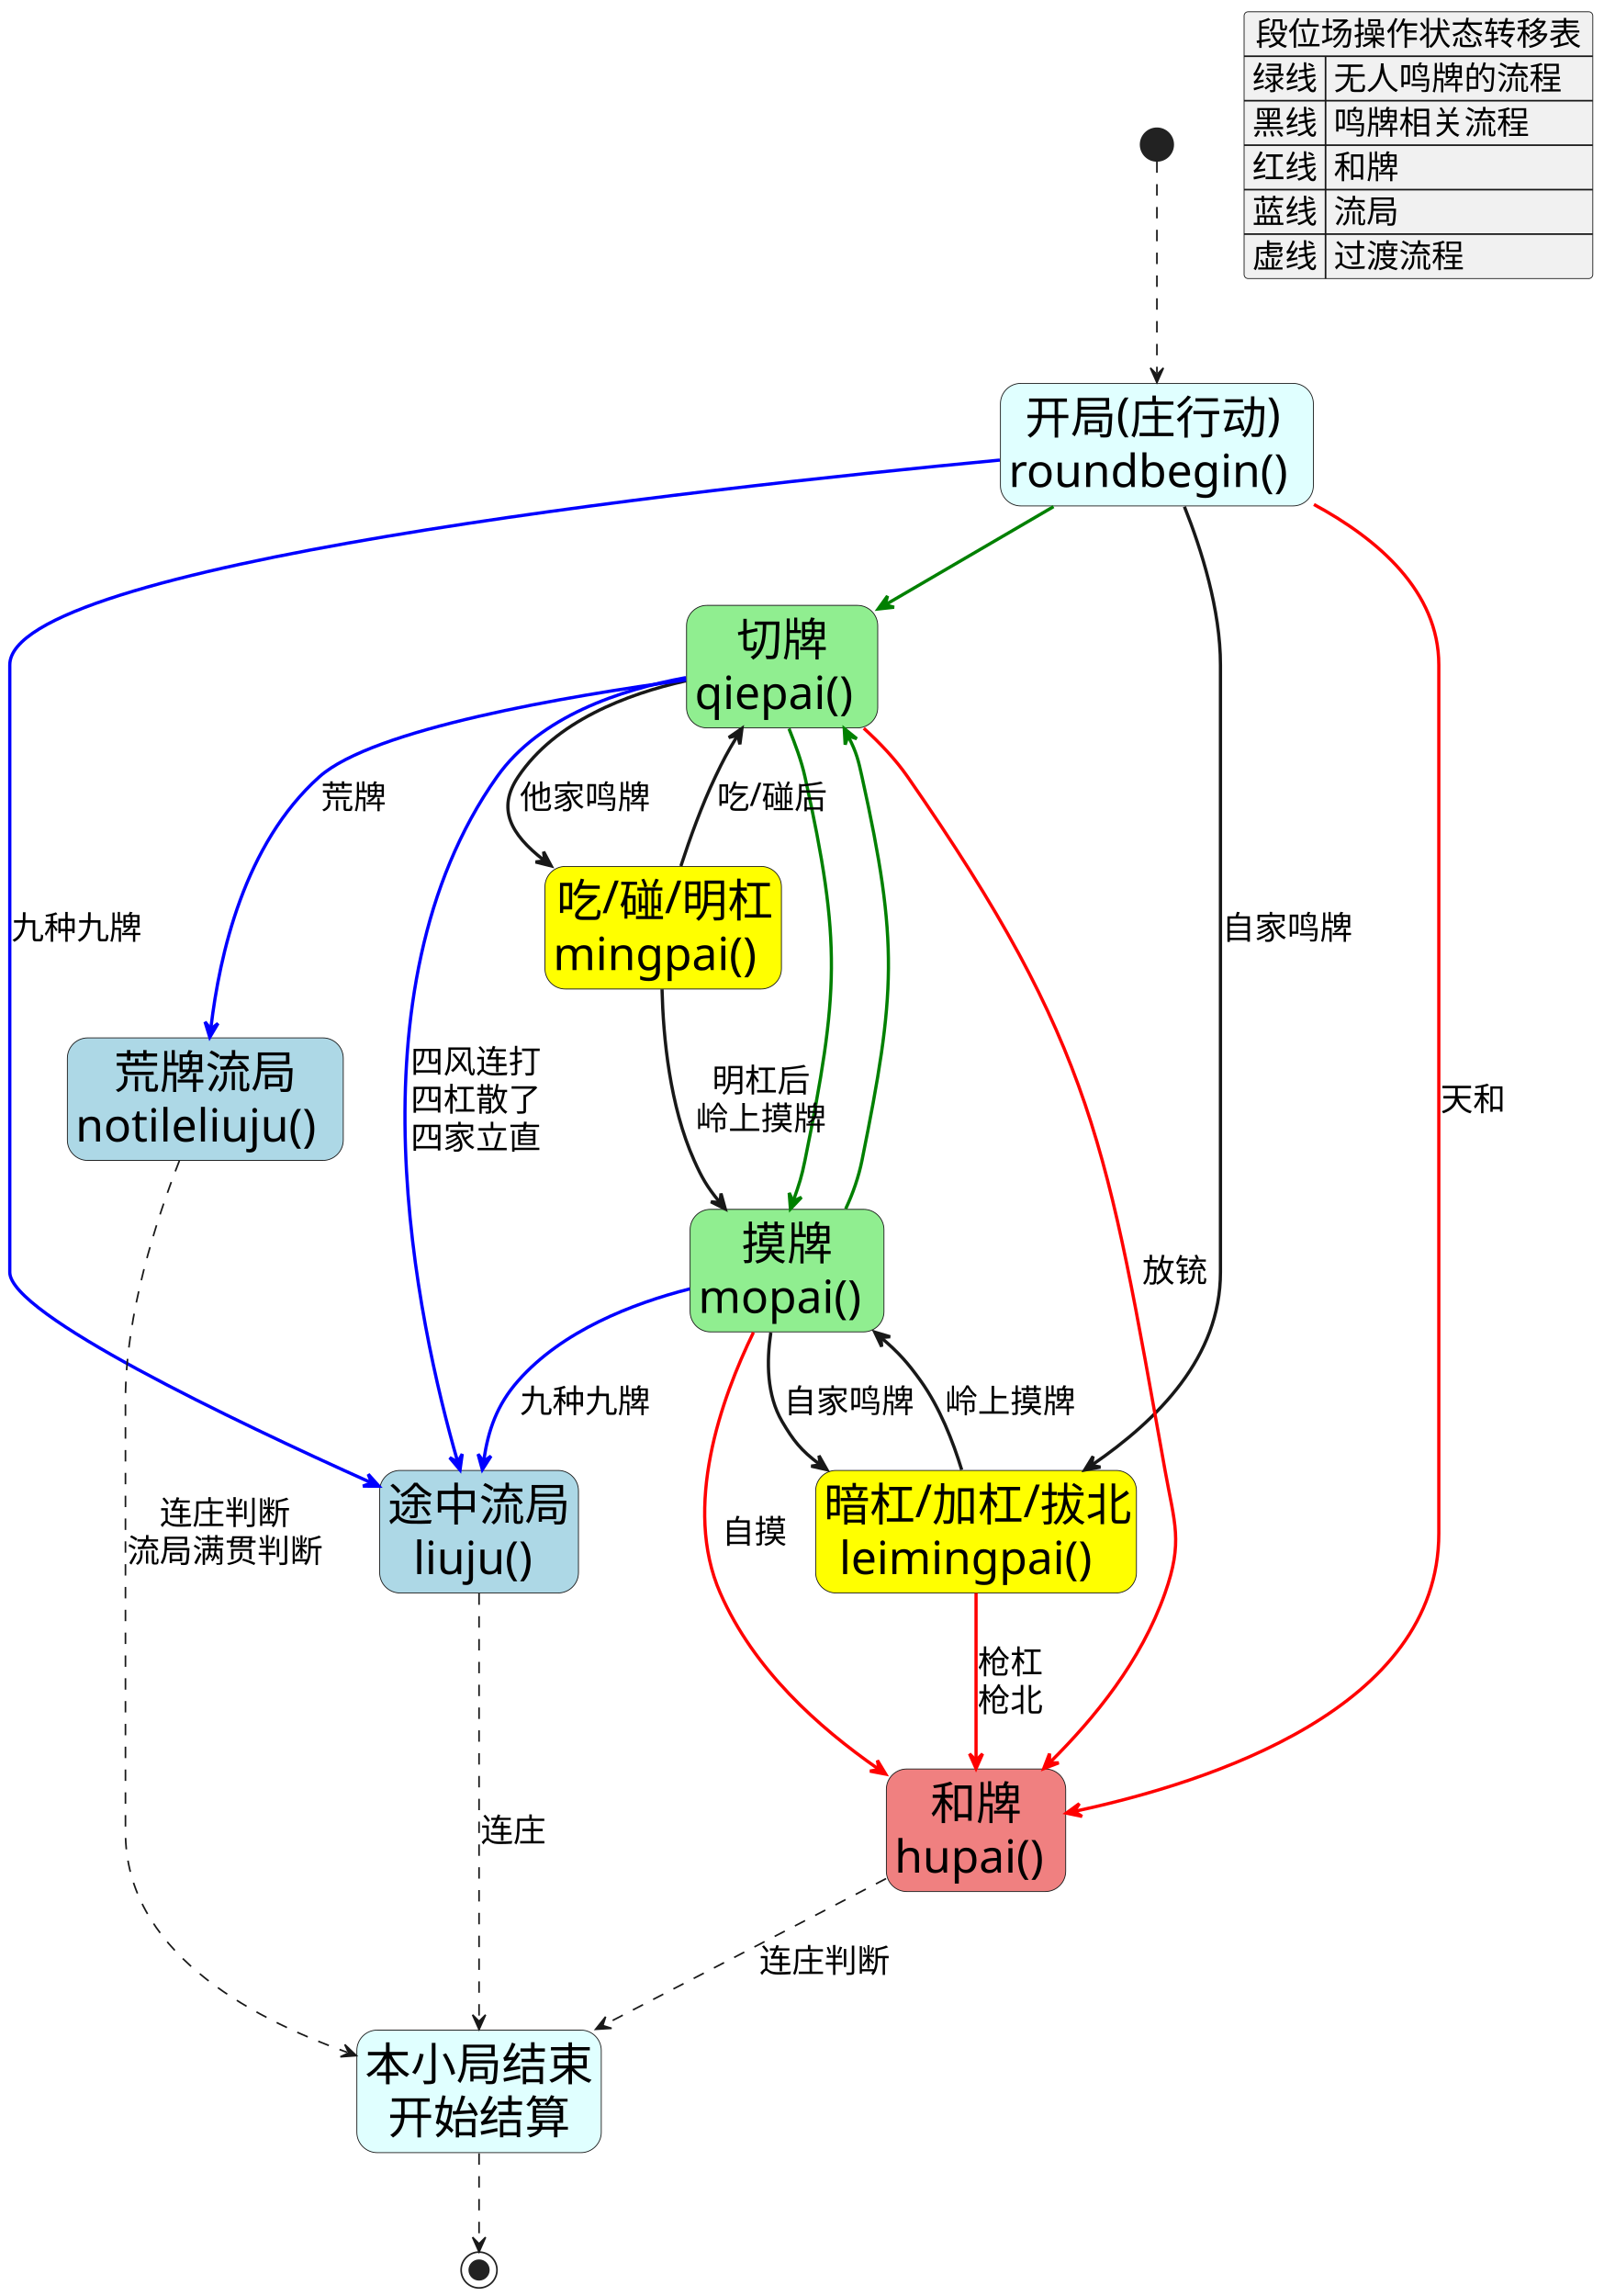
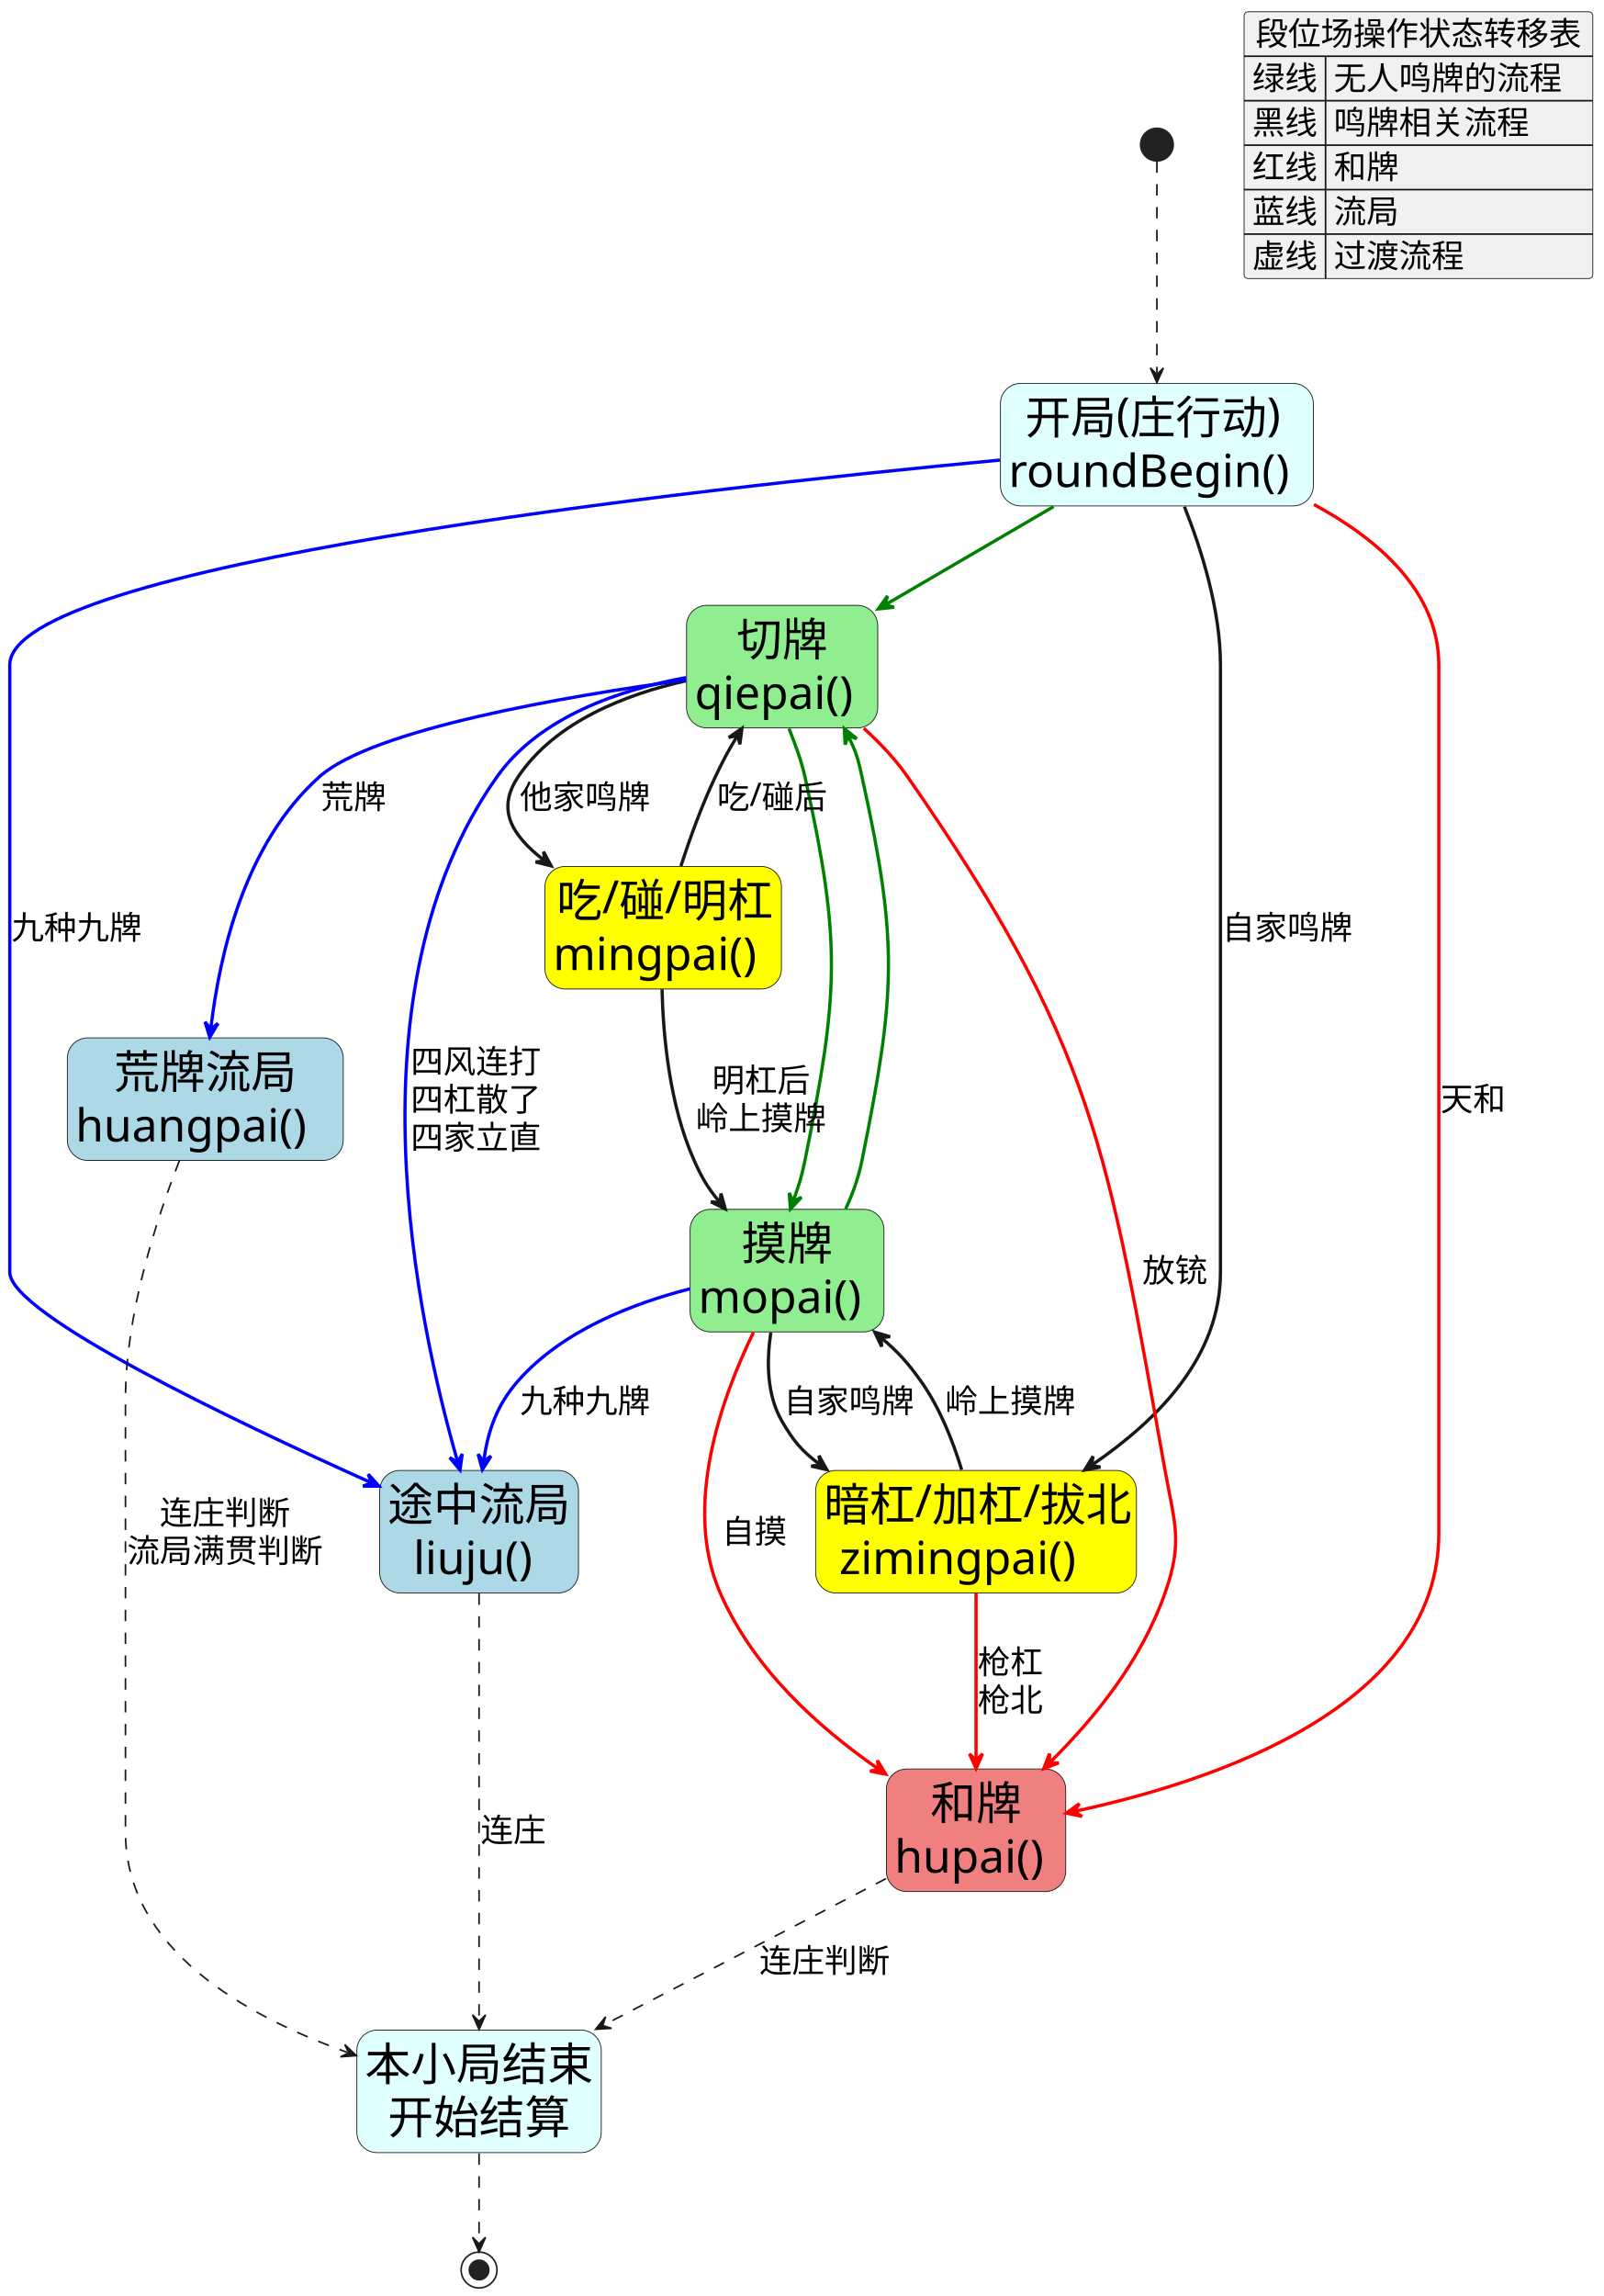
<svg xmlns="http://www.w3.org/2000/svg" contentStyleType="text/css" data-diagram-type="STATE" height="2113.5px" preserveAspectRatio="none" style="width:1476px;height:2113px;background:#FFFFFF;" version="1.1" viewBox="0 0 1476 2113" width="1476px" zoomAndPan="magnify">
  <defs />
  <g>
    <rect fill="#E0FFFF" height="112.781" rx="18.75" ry="18.75" style="stroke:#181818;stroke-width:0.75;" width="288.082" x="920.955" y="352.825" />
    <text fill="#000000" font-family="'微软雅黑'" font-size="42" lengthAdjust="spacing" textLength="242.772" x="943.61" y="399.31">开局(庄行动)
        </text>
-     <text fill="#000000" font-family="'微软雅黑'" font-size="42" lengthAdjust="spacing" textLength="273.082" x="928.455" y="448.201">roundbegin()
+     <text fill="#000000" font-family="'微软雅黑'" font-size="42" lengthAdjust="spacing" textLength="273.082" x="928.455" y="448.201">roundBegin()
        </text>
    <rect fill="#90EE90" height="112.781" rx="18.75" ry="18.75" style="stroke:#181818;stroke-width:0.75;" width="176.007" x="631.995" y="557.11" />
    <text fill="#000000" font-family="'微软雅黑'" font-size="42" lengthAdjust="spacing" textLength="84" x="677.998" y="603.596">切牌
        </text>
    <text fill="#000000" font-family="'微软雅黑'" font-size="42" lengthAdjust="spacing" textLength="161.007" x="639.495" y="652.486">qiepai()
        </text>
    <rect fill="#90EE90" height="112.781" rx="18.75" ry="18.75" style="stroke:#181818;stroke-width:0.75;" width="178.447" x="635.28" y="1112.95" />
    <text fill="#000000" font-family="'微软雅黑'" font-size="42" lengthAdjust="spacing" textLength="84" x="682.503" y="1159.436">摸牌
        </text>
    <text fill="#000000" font-family="'微软雅黑'" font-size="42" lengthAdjust="spacing" textLength="163.447" x="642.78" y="1208.326">mopai()
        </text>
    <rect fill="#FFFF00" height="112.781" rx="18.75" ry="18.75" style="stroke:#181818;stroke-width:0.75;" width="217.699" x="501.645" y="797.38" />
    <text fill="#000000" font-family="'微软雅黑'" font-size="42" lengthAdjust="spacing" textLength="196.302" x="512.344" y="843.865">吃/碰/明杠
        </text>
    <text fill="#000000" font-family="'微软雅黑'" font-size="42" lengthAdjust="spacing" textLength="202.699" x="509.145" y="892.756">mingpai()
        </text>
    <rect fill="#FFFF00" height="112.781" rx="18.75" ry="18.75" style="stroke:#181818;stroke-width:0.75;" width="295.302" x="750.855" y="1353.235" />
    <text fill="#000000" font-family="'微软雅黑'" font-size="42" lengthAdjust="spacing" textLength="280.302" x="758.355" y="1399.72">暗杠/加杠/拔北
        </text>
-     <text fill="#000000" font-family="'微软雅黑'" font-size="42" lengthAdjust="spacing" textLength="251.877" x="772.567" y="1448.611">leimingpai()
+     <text fill="#000000" font-family="'微软雅黑'" font-size="42" lengthAdjust="spacing" textLength="251.877" x="772.567" y="1448.611">zimingpai()
        </text>
    <rect fill="#F08080" height="112.781" rx="18.75" ry="18.75" style="stroke:#181818;stroke-width:0.75;" width="165.076" x="815.955" y="1628.005" />
    <text fill="#000000" font-family="'微软雅黑'" font-size="42" lengthAdjust="spacing" textLength="84" x="856.493" y="1674.491">和牌
        </text>
    <text fill="#000000" font-family="'微软雅黑'" font-size="42" lengthAdjust="spacing" textLength="150.076" x="823.455" y="1723.381">hupai()
        </text>
    <rect fill="#ADD8E6" height="112.781" rx="18.75" ry="18.75" style="stroke:#181818;stroke-width:0.75;" width="253.977" x="62.01" y="955.165" />
    <text fill="#000000" font-family="'微软雅黑'" font-size="42" lengthAdjust="spacing" textLength="168.001" x="104.998" y="1001.65">荒牌流局
        </text>
-     <text fill="#000000" font-family="'微软雅黑'" font-size="42" lengthAdjust="spacing" textLength="238.977" x="69.51" y="1050.541">notileliuju()
+     <text fill="#000000" font-family="'微软雅黑'" font-size="42" lengthAdjust="spacing" textLength="238.977" x="69.51" y="1050.541">huangpai()
        </text>
    <rect fill="#ADD8E6" height="112.781" rx="18.75" ry="18.75" style="stroke:#181818;stroke-width:0.75;" width="183.001" x="349.5" y="1353.235" />
    <text fill="#000000" font-family="'微软雅黑'" font-size="42" lengthAdjust="spacing" textLength="168.001" x="357" y="1399.72">途中流局
        </text>
    <text fill="#000000" font-family="'微软雅黑'" font-size="42" lengthAdjust="spacing" textLength="121.017" x="380.492" y="1448.611">liuju()
        </text>
    <rect fill="#E0FFFF" height="112.781" rx="18.75" ry="18.75" style="stroke:#181818;stroke-width:0.75;" width="225.001" x="328.5" y="1868.29" />
    <text fill="#000000" font-family="'微软雅黑'" font-size="42" lengthAdjust="spacing" textLength="210.001" x="336" y="1914.775">本小局结束
        </text>
    <text fill="#000000" font-family="'微软雅黑'" font-size="42" lengthAdjust="spacing" textLength="168.001" x="357" y="1963.666">开始结算
        </text>
    <g class="entity" data-entity=".........." data-source-line="55" data-uid="ent0011" id="entity_..........">
      <rect fill="#F1F1F1" height="245.531" rx="3.75" ry="3.75" style="stroke:#181818;stroke-width:0.75;" width="321" x="1145.25" y="10.825" />
      <text fill="#000000" font-family="'微软雅黑'" font-size="30" lengthAdjust="spacing" textLength="300" x="1155.75" y="41.672">段位场操作状态转移表
            </text>
      <line style="stroke:#181818;stroke-width:1.5;" x1="1220.25" x2="1220.25" y1="51.747" y2="256.356" />
      <line style="stroke:#181818;stroke-width:1.5;" x1="1145.25" x2="1466.25" y1="51.747" y2="51.747" />
      <text fill="#000000" font-family="'微软雅黑'" font-size="30" lengthAdjust="spacing" textLength="60" x="1152.75" y="82.594">绿线
            </text>
      <text fill="#000000" font-family="'微软雅黑'" font-size="30" lengthAdjust="spacing" textLength="210" x="1227.75" y="82.594">无人鸣牌的流程
            </text>
      <line style="stroke:#181818;stroke-width:1.5;" x1="1145.25" x2="1466.25" y1="92.669" y2="92.669" />
      <text fill="#000000" font-family="'微软雅黑'" font-size="30" lengthAdjust="spacing" textLength="60" x="1152.75" y="123.516">黑线
            </text>
      <text fill="#000000" font-family="'微软雅黑'" font-size="30" lengthAdjust="spacing" textLength="180" x="1227.75" y="123.516">鸣牌相关流程
            </text>
      <line style="stroke:#181818;stroke-width:1.5;" x1="1145.25" x2="1466.25" y1="133.591" y2="133.591" />
      <text fill="#000000" font-family="'微软雅黑'" font-size="30" lengthAdjust="spacing" textLength="60" x="1152.75" y="164.438">红线
            </text>
      <text fill="#000000" font-family="'微软雅黑'" font-size="30" lengthAdjust="spacing" textLength="60" x="1227.75" y="164.438">和牌
            </text>
      <line style="stroke:#181818;stroke-width:1.5;" x1="1145.25" x2="1466.25" y1="174.513" y2="174.513" />
      <text fill="#000000" font-family="'微软雅黑'" font-size="30" lengthAdjust="spacing" textLength="60" x="1152.75" y="205.359">蓝线
            </text>
      <text fill="#000000" font-family="'微软雅黑'" font-size="30" lengthAdjust="spacing" textLength="60" x="1227.75" y="205.359">流局
            </text>
      <line style="stroke:#181818;stroke-width:1.5;" x1="1145.25" x2="1466.25" y1="215.435" y2="215.435" />
      <text fill="#000000" font-family="'微软雅黑'" font-size="30" lengthAdjust="spacing" textLength="60" x="1152.75" y="246.281">虚线
            </text>
      <text fill="#000000" font-family="'微软雅黑'" font-size="30" lengthAdjust="spacing" textLength="120" x="1227.75" y="246.281">过渡流程
            </text>
    </g>
    <ellipse cx="1065" cy="133.075" fill="#222222" rx="15" ry="15" style="stroke:#222222;stroke-width:1.5;" />
    <ellipse cx="441" cy="2089.075" fill="none" rx="16.5" ry="16.5" style="stroke:#222222;stroke-width:1.5;" />
    <ellipse cx="441" cy="2089.075" fill="#222222" rx="9" ry="9" style="stroke:#222222;stroke-width:1.5;" />
    <g class="link" data-entity-1=".start." data-entity-2="S1" data-source-line="20" data-uid="lnk3" id="link_.start._S1">
      <path d="M1065,148.495 C1065,185.455 1065,278.635 1065,343.12" fill="none" id="*start*-to-S1" style="stroke:#181818;stroke-width:1.5;stroke-dasharray:10.5,10.5;" />
      <polygon fill="#181818" points="1065,352.12,1071,338.62,1065,344.62,1059,338.62,1065,352.12" style="stroke:#181818;stroke-width:1.5;" />
    </g>
    <g class="link" data-entity-1="S1" data-entity-2="S2" data-source-line="23" data-uid="lnk4" id="link_S1_S2">
      <path d="M969.81,466.255 C919.35,495.685 865.534,527.09 816.139,555.905" fill="none" id="S1-to-S2" style="stroke:#008000;stroke-width:3;" />
      <polygon fill="#008000" points="808.365,560.44,823.049,558.82,814.843,556.661,817.003,548.455,808.365,560.44" style="stroke:#008000;stroke-width:3;" />
    </g>
    <g class="link" data-entity-1="S2" data-entity-2="S3" data-source-line="24" data-uid="lnk5" id="link_S2_S3">
      <path d="M726.3,670.54 C731.91,684.595 737.7,699.94 741,714.88 C774.915,868.09 772.02,914.125 741,1067.95 C737.985,1082.89 735.687,1089.889 730.647,1104.079" fill="none" id="S2-to-S3" style="stroke:#008000;stroke-width:3;" />
      <polygon fill="#008000" points="727.635,1112.56,737.807,1101.847,730.145,1105.493,726.499,1097.831,727.635,1112.56" style="stroke:#008000;stroke-width:3;" />
    </g>
    <g class="link" data-entity-1="S3" data-entity-2="S2" data-source-line="25" data-uid="lnk6" id="link_S3_S2">
      <path d="M778.47,1112.56 C785.175,1098.37 790.485,1082.89 793.5,1067.95 C824.52,914.125 827.415,868.09 793.5,714.88 C790.2,699.94 788.52,692.602 781.305,678.547" fill="none" id="S3-to-S2" style="stroke:#008000;stroke-width:3;" />
      <polygon fill="#008000" points="777.195,670.54,778.022,685.29,780.62,677.212,788.698,679.81,777.195,670.54" style="stroke:#008000;stroke-width:3;" />
    </g>
    <g class="link" data-entity-1="S1" data-entity-2="S5" data-source-line="28" data-uid="lnk7" id="link_S1_S5">
      <path d="M1090.32,466.285 C1106.13,506.02 1123.5,561.235 1123.5,611.995 C1123.5,611.995 1123.5,611.995 1123.5,1170.835 C1123.5,1248.895 1066.013,1306.469 1005.923,1347.749" fill="none" id="S1-to-S5" style="stroke:#181818;stroke-width:3;" />
      <polygon fill="#181818" points="998.505,1352.845,1013.03,1350.147,1004.687,1348.599,1006.235,1340.256,998.505,1352.845" style="stroke:#181818;stroke-width:3;" />
      <text fill="#000000" font-family="'微软雅黑'" font-size="30" lengthAdjust="spacing" textLength="120" x="1125" y="864.377">自家鸣牌
            </text>
    </g>
    <g class="link" data-entity-1="S2" data-entity-2="S4" data-source-line="30" data-uid="lnk8" id="link_S2_S4">
      <path d="M631.425,626.56 C576.975,638.755 511.275,663.73 477,714.88 C457.185,744.445 470.169,767.756 500.259,791.321" fill="none" id="S2-to-S4" style="stroke:#181818;stroke-width:3;" />
      <polygon fill="#181818" points="507.345,796.87,500.416,783.823,501.44,792.246,493.017,793.27,507.345,796.87" style="stroke:#181818;stroke-width:3;" />
      <text fill="#000000" font-family="'微软雅黑'" font-size="30" lengthAdjust="spacing" textLength="120" x="478.5" y="744.227">他家鸣牌
            </text>
    </g>
    <g class="link" data-entity-1="S4" data-entity-2="S2" data-source-line="31" data-uid="lnk9" id="link_S4_S2">
      <path d="M626.79,797.035 C635.07,771.52 646.02,741.13 658.5,714.88 C665.58,699.985 669.648,692.2 678.318,678.01" fill="none" id="S4-to-S2" style="stroke:#181818;stroke-width:3;" />
      <polygon fill="#181818" points="683.01,670.33,670.851,678.722,679.1,676.73,681.091,684.978,683.01,670.33" style="stroke:#181818;stroke-width:3;" />
      <text fill="#000000" font-family="'微软雅黑'" font-size="30" lengthAdjust="spacing" textLength="100.107" x="660" y="744.227">吃/碰后
            </text>
    </g>
    <g class="link" data-entity-1="S4" data-entity-2="S3" data-source-line="32" data-uid="lnk10" id="link_S4_S3">
      <path d="M609.435,910.465 C610.515,954.835 616.56,1017.79 639,1067.95 C646.08,1083.79 650.783,1092.071 661.928,1105.661" fill="none" id="S4-to-S3" style="stroke:#181818;stroke-width:3;" />
      <polygon fill="#181818" points="667.635,1112.62,663.714,1098.377,662.879,1106.821,654.435,1105.986,667.635,1112.62" style="stroke:#181818;stroke-width:3;" />
      <text fill="#000000" font-family="'微软雅黑'" font-size="30" lengthAdjust="spacing" textLength="90" x="655.5" y="1004.912">明杠后
            </text>
      <text fill="#000000" font-family="'微软雅黑'" font-size="30" lengthAdjust="spacing" textLength="120" x="640.5" y="1039.834">岭上摸牌
            </text>
    </g>
    <g class="link" data-entity-1="S3" data-entity-2="S5" data-source-line="34" data-uid="lnk11" id="link_S3_S5">
      <path d="M709.575,1226.395 C705.6,1252.855 705.75,1283.935 720,1308.235 C730.245,1325.695 737.544,1334.964 753.939,1347.159" fill="none" id="S3-to-S5" style="stroke:#181818;stroke-width:3;" />
      <polygon fill="#181818" points="761.16,1352.53,753.909,1339.659,755.142,1348.054,746.747,1349.287,761.16,1352.53" style="stroke:#181818;stroke-width:3;" />
      <text fill="#000000" font-family="'微软雅黑'" font-size="30" lengthAdjust="spacing" textLength="120" x="721.5" y="1300.082">自家鸣牌
            </text>
    </g>
    <g class="link" data-entity-1="S5" data-entity-2="S3" data-source-line="35" data-uid="lnk12" id="link_S5_S3">
      <path d="M885.27,1352.665 C877.2,1326.22 864.99,1295.125 847.5,1270.735 C835.8,1254.415 827.601,1245.14 812.091,1231.835" fill="none" id="S5-to-S3" style="stroke:#181818;stroke-width:3;" />
      <polygon fill="#181818" points="805.26,1225.975,811.6,1239.319,810.952,1230.858,819.413,1230.211,805.26,1225.975" style="stroke:#181818;stroke-width:3;" />
      <text fill="#000000" font-family="'微软雅黑'" font-size="30" lengthAdjust="spacing" textLength="120" x="870" y="1300.082">岭上摸牌
            </text>
    </g>
    <g class="link" data-entity-1="S1" data-entity-2="S6" data-source-line="38" data-uid="lnk13" id="link_S1_S6">
      <path d="M1209.54,464.275 C1269.135,496.495 1324.5,544.57 1324.5,611.995 C1324.5,611.995 1324.5,611.995 1324.5,1411.12 C1324.5,1572.1 1114.419,1640.048 990.444,1666.703" fill="none" id="S1-to-S6" style="stroke:#FF0000;stroke-width:3;" />
      <polygon fill="#FF0000" points="981.645,1668.595,996.105,1671.623,988.977,1667.019,993.582,1659.892,981.645,1668.595" style="stroke:#FF0000;stroke-width:3;" />
      <text fill="#000000" font-family="'微软雅黑'" font-size="30" lengthAdjust="spacing" textLength="60" x="1326" y="1022.162">天和
            </text>
    </g>
    <g class="link" data-entity-1="S2" data-entity-2="S6" data-source-line="39" data-uid="lnk14" id="link_S2_S6">
      <path d="M795.165,670.24 C809.94,683.62 824.31,698.77 835.5,714.88 C1008.03,963.52 1018.995,1055.365 1072.5,1353.235 C1081.365,1402.57 1089.12,1418.725 1072.5,1466.005 C1050.33,1529.095 1007.598,1581.051 967.188,1621.281" fill="none" id="S2-to-S6" style="stroke:#FF0000;stroke-width:3;" />
      <polygon fill="#FF0000" points="960.81,1627.63,974.61,1622.358,966.125,1622.339,966.144,1613.853,960.81,1627.63" style="stroke:#FF0000;stroke-width:3;" />
      <text fill="#000000" font-family="'微软雅黑'" font-size="30" lengthAdjust="spacing" textLength="60" x="1051.5" y="1179.932">放铳
            </text>
    </g>
    <g class="link" data-entity-1="S3" data-entity-2="S6" data-source-line="40" data-uid="lnk15" id="link_S3_S6">
      <path d="M693.57,1226.23 C663.885,1287.16 628.32,1386.91 663,1466.005 C694.02,1536.775 753.407,1589.476 807.962,1627.591" fill="none" id="S3-to-S6" style="stroke:#FF0000;stroke-width:3;" />
      <polygon fill="#FF0000" points="815.34,1632.745,807.71,1620.095,809.192,1628.45,800.837,1629.932,815.34,1632.745" style="stroke:#FF0000;stroke-width:3;" />
      <text fill="#000000" font-family="'微软雅黑'" font-size="30" lengthAdjust="spacing" textLength="60" x="664.5" y="1420.217">自摸
            </text>
    </g>
    <g class="link" data-entity-1="S5" data-entity-2="S6" data-source-line="41" data-uid="lnk16" id="link_S5_S6">
      <path d="M898.5,1466.125 C898.5,1513.12 898.5,1571.41 898.5,1618.525" fill="none" id="S5-to-S6" style="stroke:#FF0000;stroke-width:3;" />
      <polygon fill="#FF0000" points="898.5,1627.525,904.5,1614.025,898.5,1620.025,892.5,1614.025,898.5,1627.525" style="stroke:#FF0000;stroke-width:3;" />
      <text fill="#000000" font-family="'微软雅黑'" font-size="30" lengthAdjust="spacing" textLength="60" x="900" y="1540.352">枪杠
            </text>
      <text fill="#000000" font-family="'微软雅黑'" font-size="30" lengthAdjust="spacing" textLength="60" x="900" y="1575.274">枪北
            </text>
    </g>
    <g class="link" data-entity-1="S2" data-entity-2="S7" data-source-line="44" data-uid="lnk17" id="link_S2_S7">
      <path d="M631.56,625.675 C521.85,640.6 343.185,670.9 294,714.88 C224.67,776.89 202.192,878.819 194.182,945.614" fill="none" id="S2-to-S7" style="stroke:#0000FF;stroke-width:3;" />
      <polygon fill="#0000FF" points="193.11,954.55,200.675,941.861,194.003,947.104,188.76,940.432,193.11,954.55" style="stroke:#0000FF;stroke-width:3;" />
      <text fill="#000000" font-family="'微软雅黑'" font-size="30" lengthAdjust="spacing" textLength="60" x="295.5" y="744.227">荒牌
            </text>
    </g>
    <g class="link" data-entity-1="S2" data-entity-2="S8" data-source-line="45" data-uid="lnk18" id="link_S2_S8">
      <path d="M631.44,623.605 C571.74,634.51 496.92,659.155 457.5,714.88 C317.925,912.175 384.617,1217.701 420.977,1344.106" fill="none" id="S2-to-S8" style="stroke:#0000FF;stroke-width:3;" />
      <polygon fill="#0000FF" points="423.465,1352.755,425.499,1338.123,421.392,1345.547,413.967,1341.44,423.465,1352.755" style="stroke:#0000FF;stroke-width:3;" />
      <text fill="#000000" font-family="'微软雅黑'" font-size="30" lengthAdjust="spacing" textLength="120" x="378" y="987.662">四风连打
            </text>
      <text fill="#000000" font-family="'微软雅黑'" font-size="30" lengthAdjust="spacing" textLength="120" x="378" y="1022.584">四杠散了
            </text>
      <text fill="#000000" font-family="'微软雅黑'" font-size="30" lengthAdjust="spacing" textLength="120" x="378" y="1057.506">四家立直
            </text>
    </g>
    <g class="link" data-entity-1="S1" data-entity-2="S8" data-source-line="46" data-uid="lnk19" id="link_S1_S8">
      <path d="M920.385,423.415 C631.17,450.79 9,520.315 9,611.995 C9,611.995 9,611.995 9,1170.835 C9,1209.295 213.776,1307.036 340.646,1364.051" fill="none" id="S1-to-S8" style="stroke:#0000FF;stroke-width:3;" />
      <polygon fill="#0000FF" points="348.855,1367.74,339.001,1356.734,342.014,1364.666,334.082,1367.679,348.855,1367.74" style="stroke:#0000FF;stroke-width:3;" />
      <text fill="#000000" font-family="'微软雅黑'" font-size="30" lengthAdjust="spacing" textLength="120" x="10.5" y="864.377">九种九牌
            </text>
    </g>
    <g class="link" data-entity-1="S3" data-entity-2="S8" data-source-line="47" data-uid="lnk20" id="link_S3_S8">
      <path d="M634.995,1186.135 C581.955,1199.695 517.41,1224.82 477,1270.735 C457.29,1293.13 449.513,1316.151 445.373,1343.586" fill="none" id="S3-to-S8" style="stroke:#0000FF;stroke-width:3;" />
      <polygon fill="#0000FF" points="444.03,1352.485,451.977,1340.032,445.149,1345.069,440.111,1338.241,444.03,1352.485" style="stroke:#0000FF;stroke-width:3;" />
      <text fill="#000000" font-family="'微软雅黑'" font-size="30" lengthAdjust="spacing" textLength="120" x="478.5" y="1300.082">九种九牌
            </text>
    </g>
    <g class="link" data-entity-1="S6" data-entity-2="S9" data-source-line="50" data-uid="lnk21" id="link_S6_S9">
      <path d="M815.655,1728.88 C740.715,1767.73 637.929,1821.052 556.254,1863.412" fill="none" id="S6-to-S9" style="stroke:#181818;stroke-width:1.5;stroke-dasharray:10.5,10.5;" />
      <polygon fill="#181818" points="548.265,1867.555,563.011,1866.666,554.923,1864.102,557.487,1856.014,548.265,1867.555" style="stroke:#181818;stroke-width:1.5;" />
      <text fill="#000000" font-family="'微软雅黑'" font-size="30" lengthAdjust="spacing" textLength="120" x="699" y="1815.137">连庄判断
            </text>
    </g>
    <g class="link" data-entity-1="S7" data-entity-2="S9" data-source-line="51" data-uid="lnk22" id="link_S7_S9">
      <path d="M165.135,1068.235 C143.67,1122.94 115.5,1209.67 115.5,1287.985 C115.5,1287.985 115.5,1287.985 115.5,1685.905 C115.5,1793.95 225.591,1854.954 319.596,1888.764" fill="none" id="S7-to-S9" style="stroke:#181818;stroke-width:1.5;stroke-dasharray:10.5,10.5;" />
      <polygon fill="#181818" points="328.065,1891.81,317.392,1881.595,321.008,1889.272,313.331,1892.887,328.065,1891.81" style="stroke:#181818;stroke-width:1.5;" />
      <text fill="#000000" font-family="'微软雅黑'" font-size="30" lengthAdjust="spacing" textLength="120" x="147" y="1402.967">连庄判断
            </text>
      <text fill="#000000" font-family="'微软雅黑'" font-size="30" lengthAdjust="spacing" textLength="180" x="117" y="1437.889">流局满贯判断
            </text>
    </g>
    <g class="link" data-entity-1="S8" data-entity-2="S9" data-source-line="52" data-uid="lnk23" id="link_S8_S9">
      <path d="M441,1466.41 C441,1564.81 441,1760.23 441,1858.735" fill="none" id="S8-to-S9" style="stroke:#181818;stroke-width:1.5;stroke-dasharray:10.5,10.5;" />
      <polygon fill="#181818" points="441,1867.735,447,1854.235,441,1860.235,435,1854.235,441,1867.735" style="stroke:#181818;stroke-width:1.5;" />
      <text fill="#000000" font-family="'微软雅黑'" font-size="30" lengthAdjust="spacing" textLength="60" x="442.5" y="1695.002">连庄
            </text>
    </g>
    <g class="link" data-entity-1="S9" data-entity-2=".end." data-source-line="53" data-uid="lnk25" id="link_S9_.end.">
      <path d="M441,1981.72 C441,2013.82 441,2042.815 441,2063.425" fill="none" id="S9-to-*end*" style="stroke:#181818;stroke-width:1.5;stroke-dasharray:10.5,10.5;" />
      <polygon fill="#181818" points="441,2072.425,447,2058.925,441,2064.925,435,2058.925,441,2072.425" style="stroke:#181818;stroke-width:1.5;" />
    </g>
  </g>
</svg>
